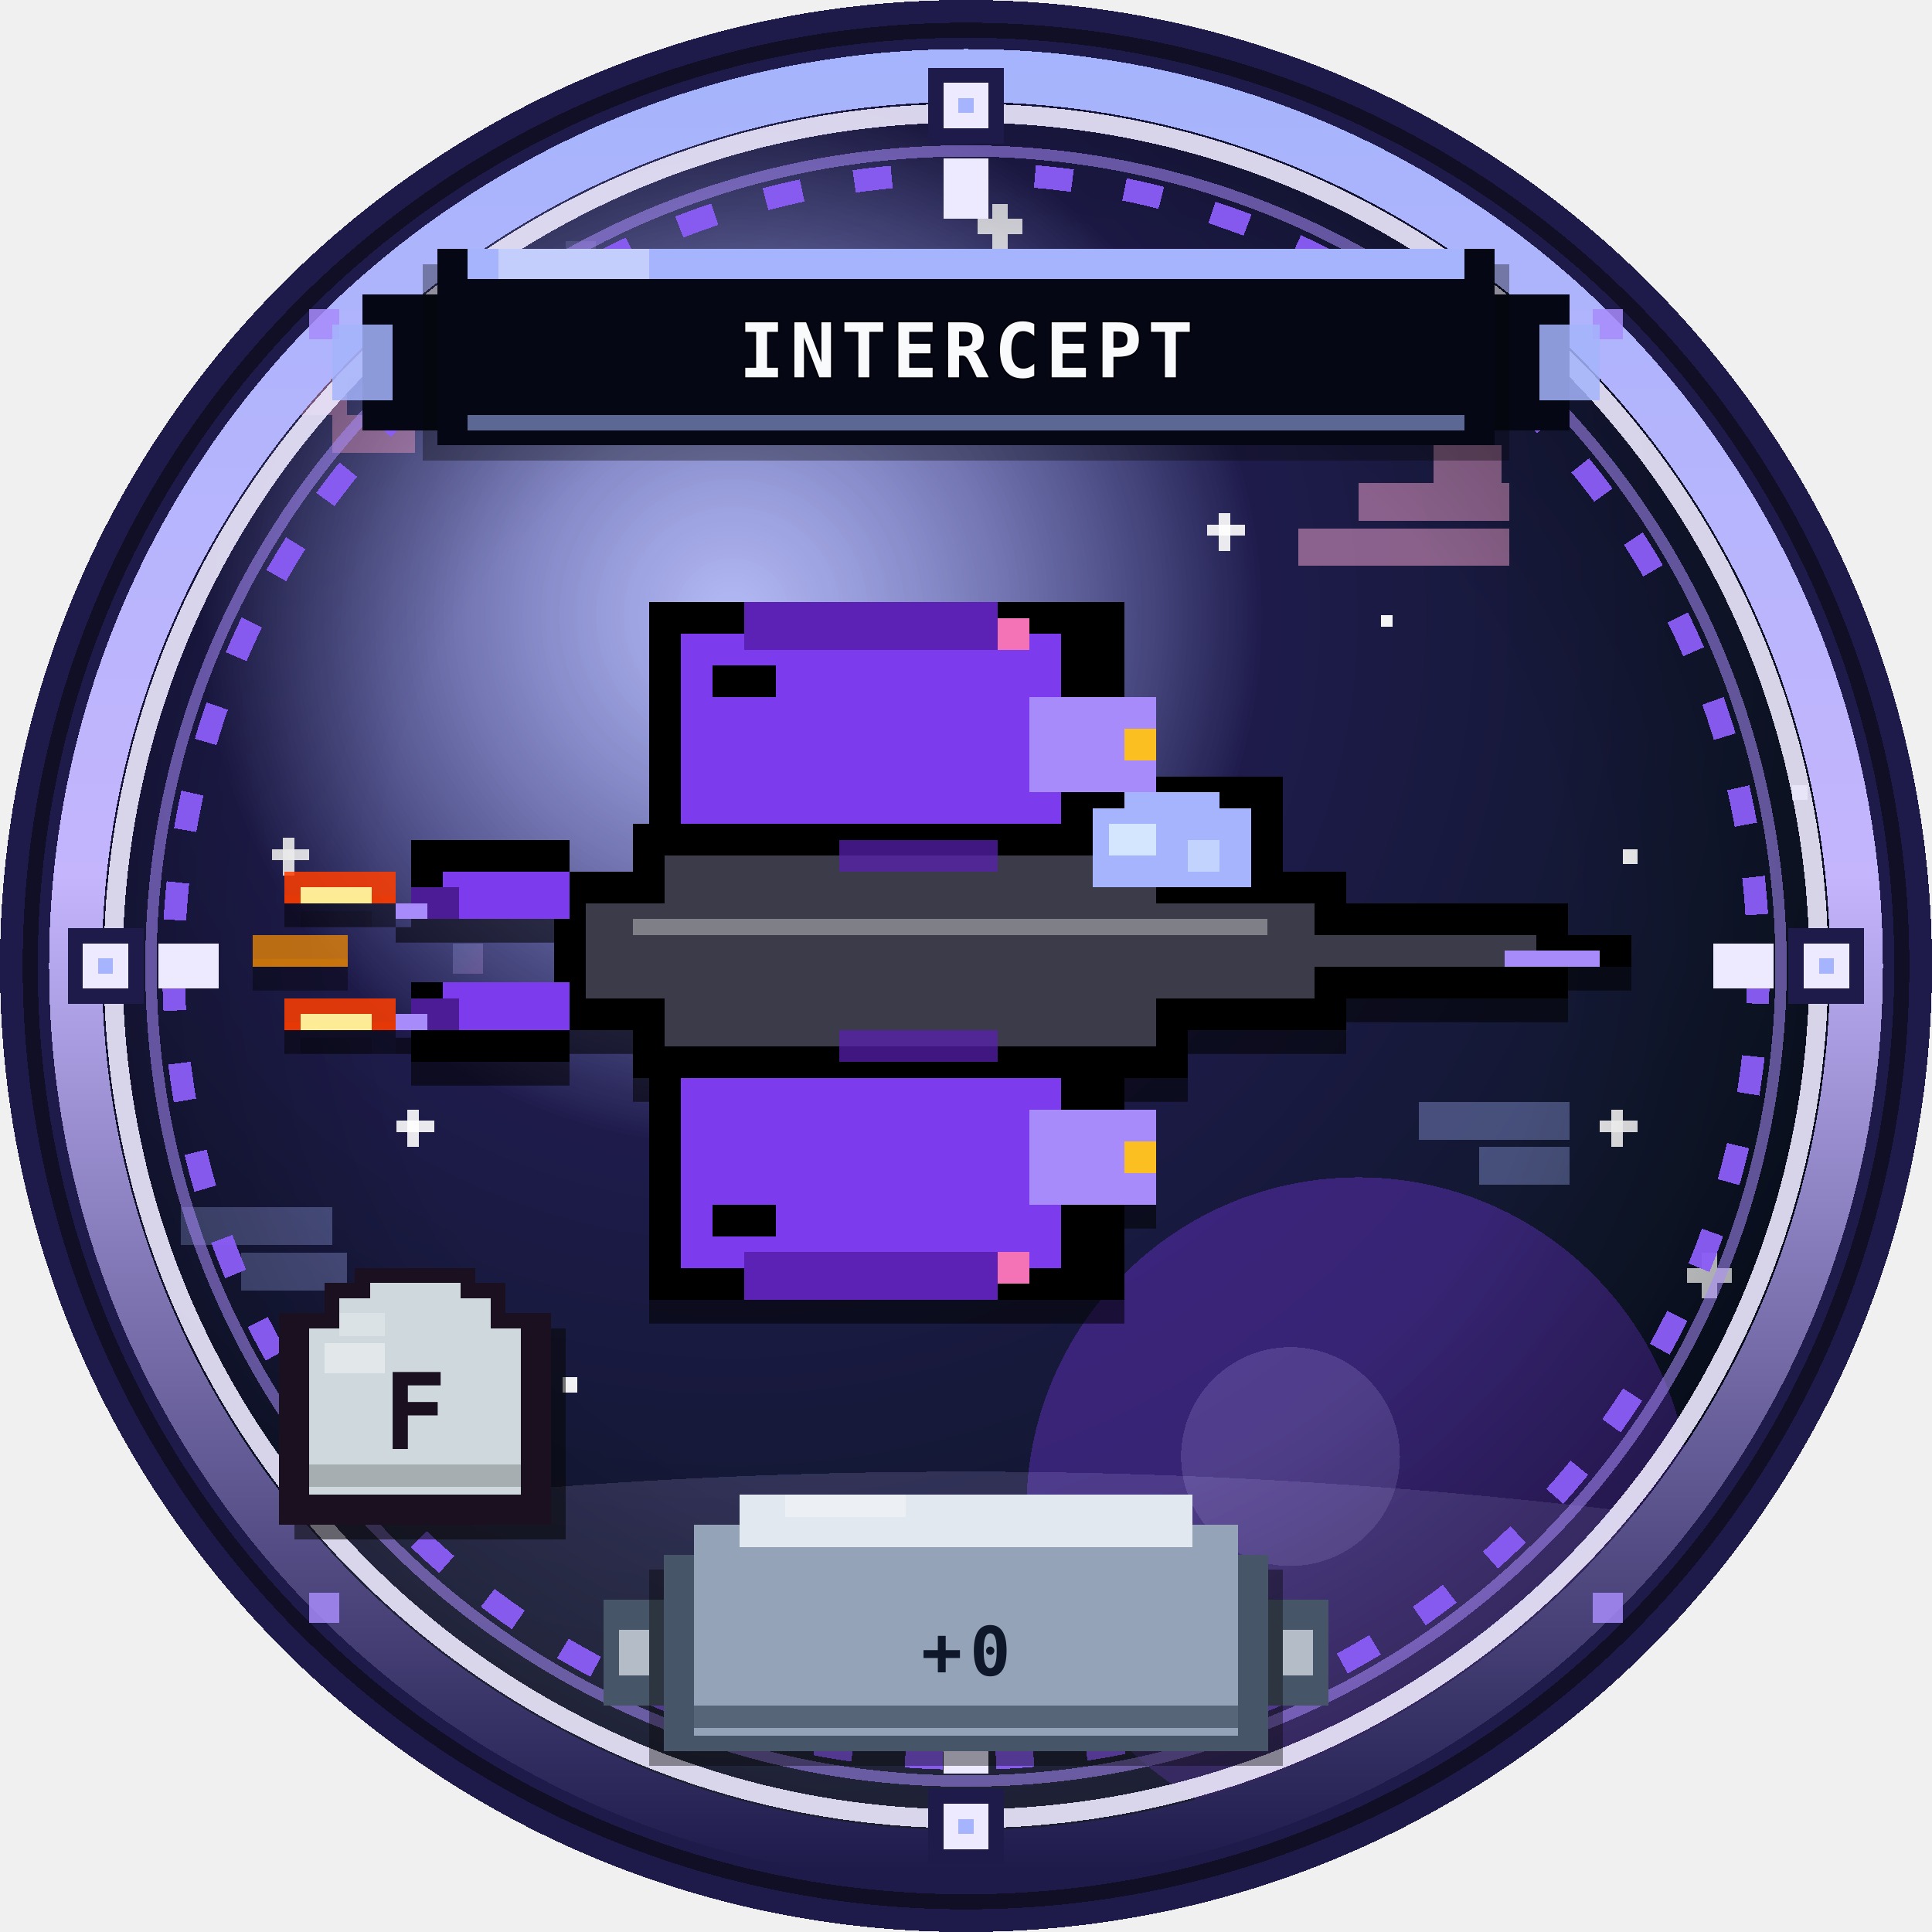
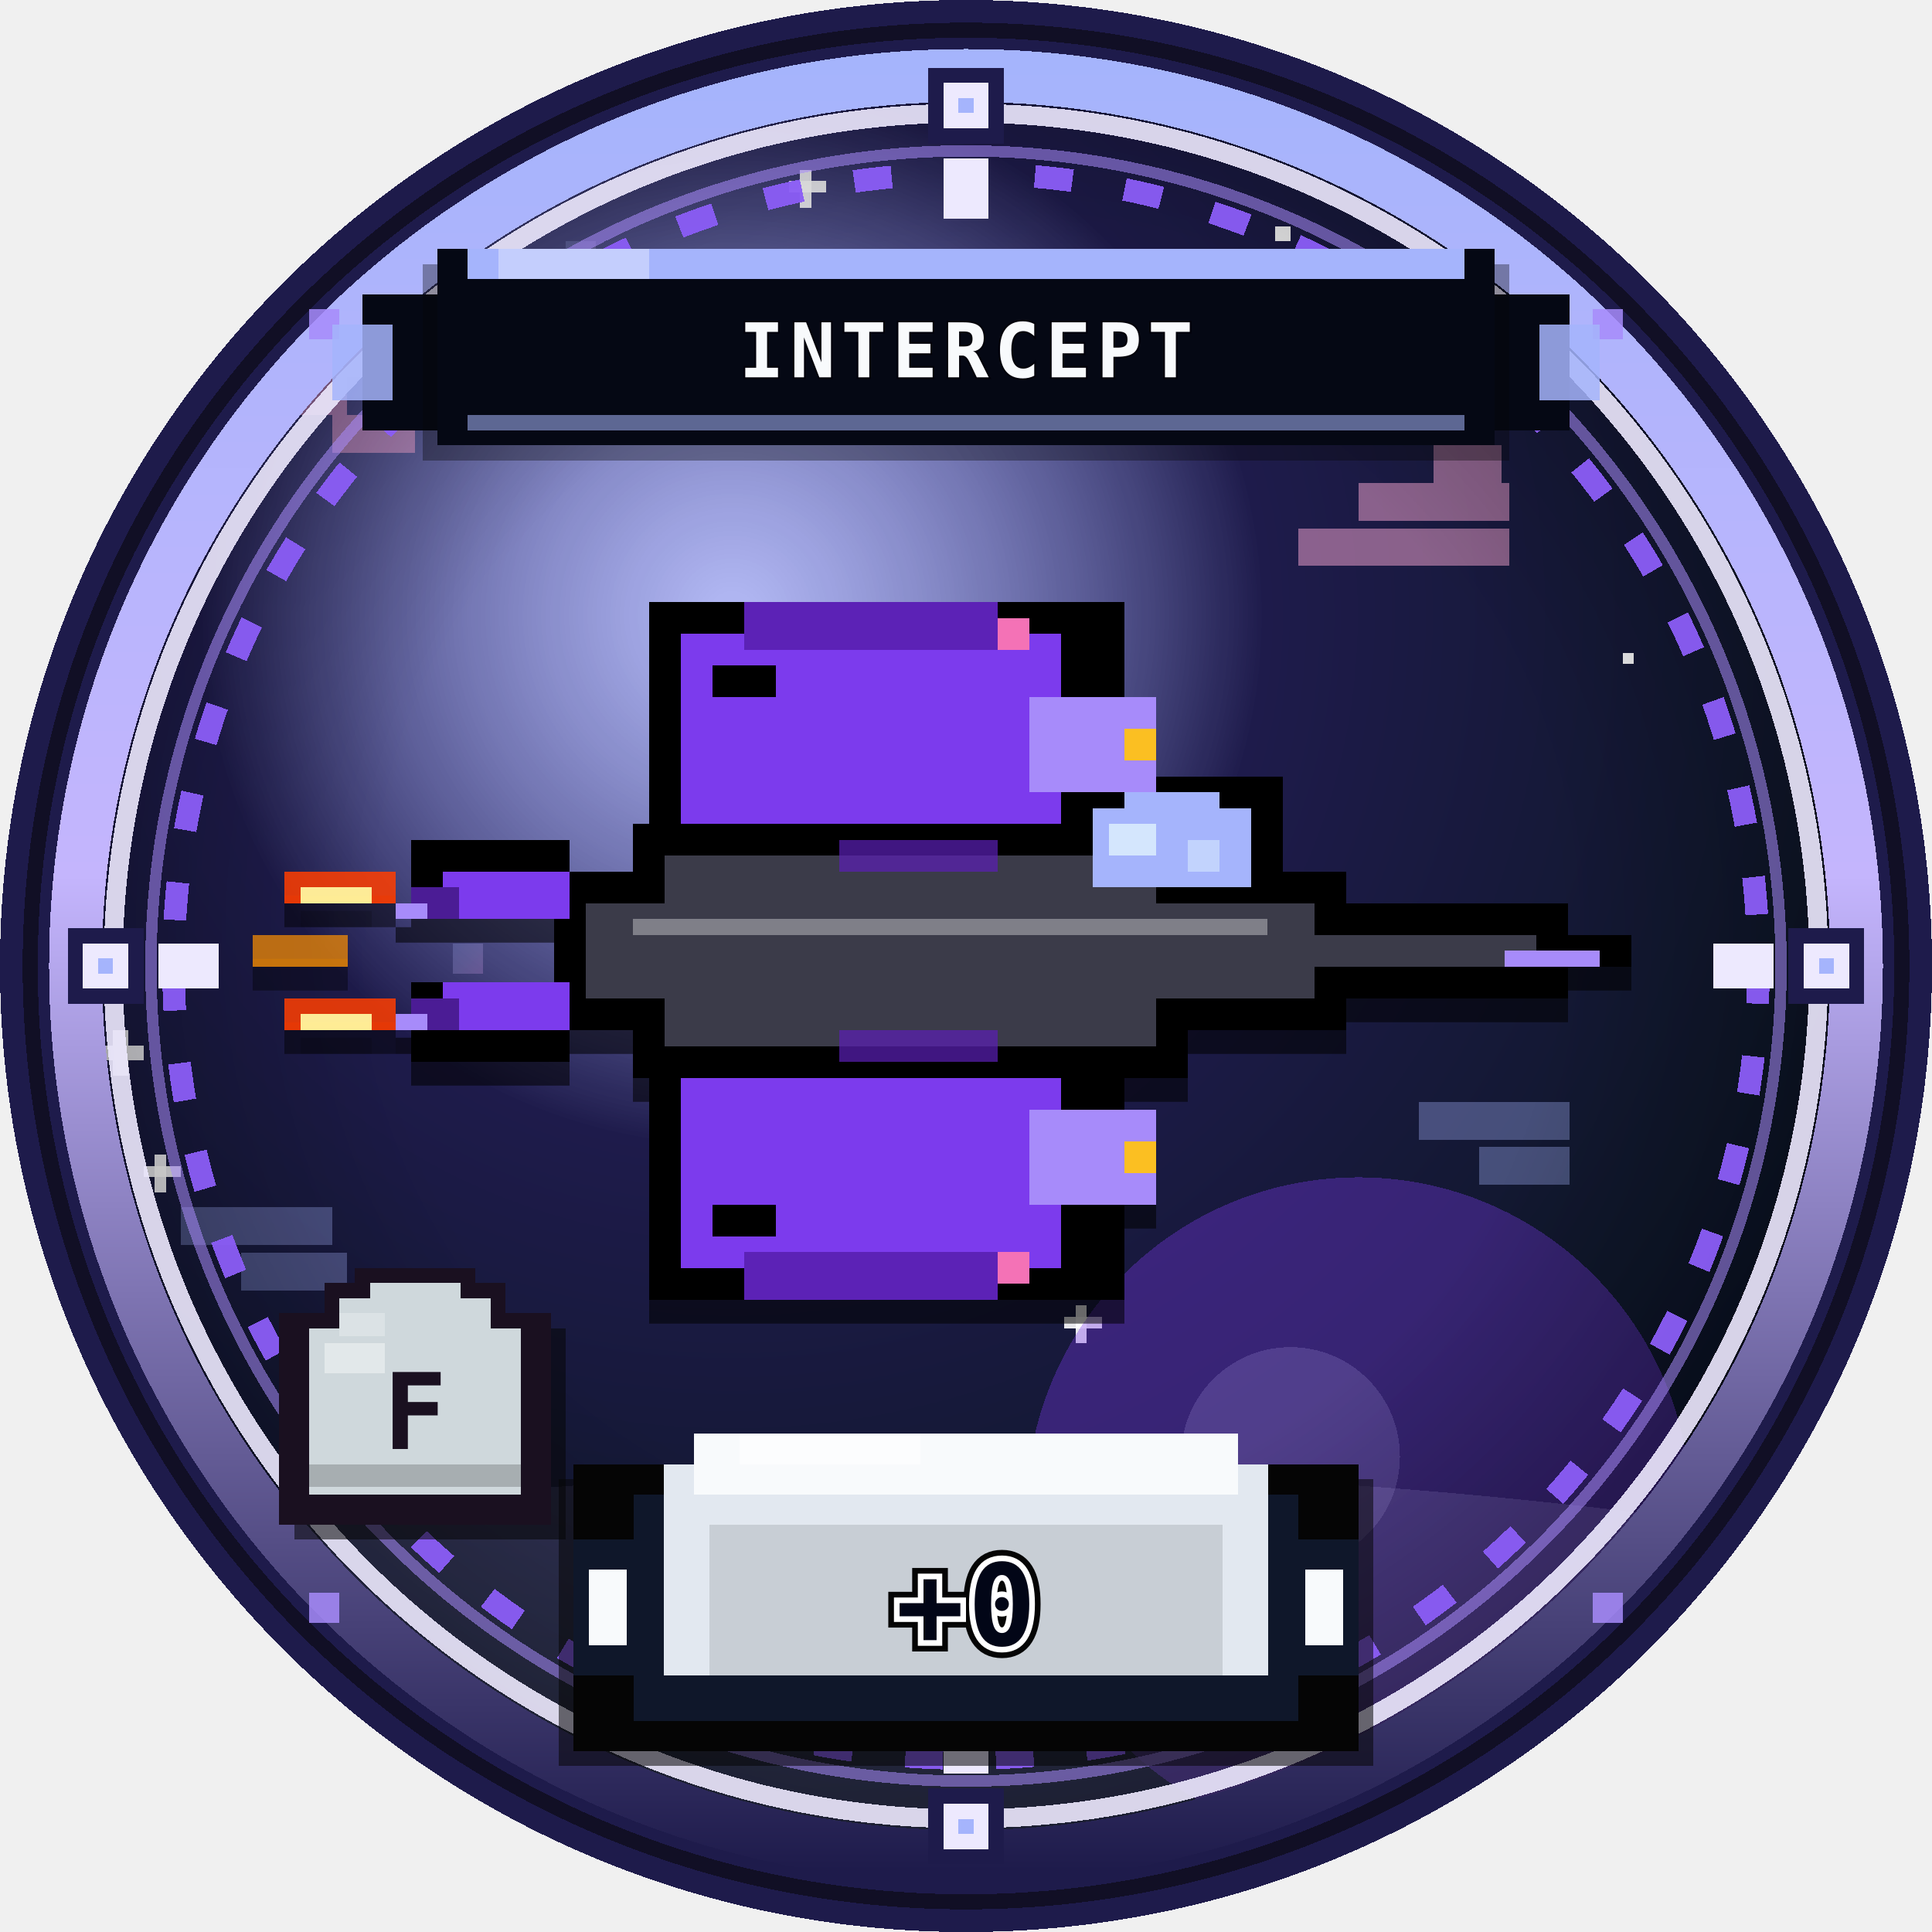
<svg xmlns="http://www.w3.org/2000/svg" viewBox="0 0 512 512" class="w-full h-full" shape-rendering="crispEdges">
  <defs>
-     <radialGradient id="bg_badge_4806" cx="38%" cy="32%" r="78%">
+     <radialGradient id="bg_badge_4405" cx="38%" cy="32%" r="78%">
      <stop offset="0%" stop-color="#818cf8" stop-opacity="0.55" />
      <stop offset="35%" stop-color="#1e1b4b" />
      <stop offset="72%" stop-color="#0f172a" />
      <stop offset="100%" stop-color="#020617" />
    </radialGradient>
-     <linearGradient id="hull_badge_4806" x1="0%" y1="0%" x2="100%" y2="0%">
+     <linearGradient id="hull_badge_4405" x1="0%" y1="0%" x2="100%" y2="0%">
      <stop offset="0%" stop-color="#2a2a35" />
      <stop offset="50%" stop-color="#3a3a45" />
      <stop offset="100%" stop-color="#1a1a25" />
    </linearGradient>
-     <linearGradient id="frame_badge_4806" x1="0%" y1="0%" x2="100%" y2="100%">
+     <linearGradient id="frame_badge_4405" x1="0%" y1="0%" x2="100%" y2="100%">
      <stop offset="0%" stop-color="#a5b4fc" />
      <stop offset="50%" stop-color="#c4b5fd" />
      <stop offset="100%" stop-color="#f0abfc" />
    </linearGradient>
-     <linearGradient id="rim_badge_4806" x1="0%" y1="0%" x2="0%" y2="100%">
+     <linearGradient id="rim_badge_4405" x1="0%" y1="0%" x2="0%" y2="100%">
      <stop offset="0%" stop-color="#a5b4fc" />
      <stop offset="45%" stop-color="#c4b5fd" />
      <stop offset="100%" stop-color="#1e1b4b" />
    </linearGradient>
-     <radialGradient id="vignette_badge_4806" cx="50%" cy="48%" r="55%">
+     <radialGradient id="vignette_badge_4405" cx="50%" cy="48%" r="55%">
      <stop offset="55%" stop-color="#000000" stop-opacity="0" />
      <stop offset="100%" stop-color="#000000" stop-opacity="0.42" />
    </radialGradient>
-     <filter id="shadow_badge_4806" x="-50%" y="-50%" width="200%" height="200%">
+     <filter id="shadow_badge_4405" x="-50%" y="-50%" width="200%" height="200%">
      <feDropShadow dx="0" dy="6" stdDeviation="0" flood-color="#000" flood-opacity="0.55" />
    </filter>
-     <filter id="glow_badge_4806">
+     <filter id="glow_badge_4405">
      <feGaussianBlur stdDeviation="1.2" result="blur" />
      <feComposite in="SourceGraphic" in2="blur" operator="over" />
    </filter>
-     <filter id="text_glow_badge_4806" x="-50%" y="-50%" width="200%" height="200%">
+     <filter id="text_glow_badge_4405" x="-50%" y="-50%" width="200%" height="200%">
      <feGaussianBlur stdDeviation="2" result="blur" />
      <feMerge>
        <feMergeNode in="blur" />
        <feMergeNode in="SourceGraphic" />
      </feMerge>
    </filter>
-     <clipPath id="clip_badge_4806">
+     <clipPath id="clip_badge_4405">
      <circle cx="256" cy="256" r="236" />
    </clipPath>
  </defs>
-   <g clip-path="url(#clip_badge_4806)">
-     <rect width="512" height="512" fill="url(#bg_badge_4806)" />
+   <g clip-path="url(#clip_badge_4405)">
+     <rect width="512" height="512" fill="url(#bg_badge_4405)" />
    <g fill="#ffffff" shape-rendering="crispEdges">
-       <rect x="451" y="332" width="4" height="4" fill-opacity="0.85" />
-       <rect x="447" y="336" width="12" height="4" fill-opacity="0.85" />
-       <rect x="451" y="340" width="4" height="4" fill-opacity="0.85" />
-       <rect x="105" y="297" width="10" height="3" fill-opacity="0.9" />
-       <rect x="108" y="294" width="3" height="10" fill-opacity="0.9" />
-       <rect x="333" y="425" width="3" height="3" fill-opacity="0.95" />
-       <rect x="475" y="208" width="4" height="4" fill-opacity="0.95" />
-       <rect x="424" y="297" width="10" height="3" fill-opacity="0.9" />
-       <rect x="427" y="294" width="3" height="10" fill-opacity="0.9" />
-       <rect x="208" y="338" width="3" height="3" fill-opacity="0.95" />
-       <rect x="320" y="139" width="10" height="3" fill-opacity="0.9" />
-       <rect x="323" y="136" width="3" height="10" fill-opacity="0.9" />
-       <rect x="263" y="54" width="4" height="4" fill-opacity="0.85" />
-       <rect x="259" y="58" width="12" height="4" fill-opacity="0.85" />
-       <rect x="263" y="62" width="4" height="4" fill-opacity="0.85" />
-       <rect x="455" y="257" width="4" height="4" fill-opacity="0.95" />
-       <rect x="72" y="225" width="10" height="3" fill-opacity="0.9" />
-       <rect x="75" y="222" width="3" height="10" fill-opacity="0.9" />
-       <rect x="314" y="218" width="3" height="3" fill-opacity="0.95" />
-       <rect x="430" y="225" width="4" height="4" fill-opacity="0.95" />
-       <rect x="366" y="163" width="3" height="3" fill-opacity="0.95" />
-       <rect x="201" y="105" width="3" height="3" fill-opacity="0.95" />
-       <rect x="220" y="396" width="4" height="4" fill-opacity="0.95" />
-       <rect x="214" y="163" width="3" height="3" fill-opacity="0.95" />
-       <rect x="484" y="407" width="10" height="3" fill-opacity="0.9" />
-       <rect x="487" y="404" width="3" height="10" fill-opacity="0.9" />
-       <rect x="149" y="365" width="4" height="4" fill-opacity="0.95" />
+       <rect x="282" y="349" width="10" height="3" fill-opacity="0.9" />
+       <rect x="285" y="346" width="3" height="10" fill-opacity="0.9" />
+       <rect x="248" y="325" width="4" height="4" fill-opacity="0.95" />
+       <rect x="131" y="352" width="4" height="4" fill-opacity="0.85" />
+       <rect x="127" y="356" width="12" height="4" fill-opacity="0.85" />
+       <rect x="131" y="360" width="4" height="4" fill-opacity="0.85" />
+       <rect x="430" y="173" width="3" height="3" fill-opacity="0.95" />
+       <rect x="354" y="68" width="3" height="3" fill-opacity="0.95" />
+       <rect x="338" y="60" width="4" height="4" fill-opacity="0.95" />
+       <rect x="30" y="273" width="4" height="4" fill-opacity="0.85" />
+       <rect x="26" y="277" width="12" height="4" fill-opacity="0.85" />
+       <rect x="30" y="281" width="4" height="4" fill-opacity="0.85" />
+       <rect x="224" y="93" width="10" height="3" fill-opacity="0.9" />
+       <rect x="227" y="90" width="3" height="10" fill-opacity="0.9" />
+       <rect x="209" y="48" width="10" height="3" fill-opacity="0.9" />
+       <rect x="212" y="45" width="3" height="10" fill-opacity="0.9" />
+       <rect x="187" y="417" width="4" height="4" fill-opacity="0.95" />
+       <rect x="237" y="242" width="3" height="3" fill-opacity="0.95" />
+       <rect x="272" y="328" width="4" height="4" fill-opacity="0.85" />
+       <rect x="268" y="332" width="12" height="4" fill-opacity="0.85" />
+       <rect x="272" y="336" width="4" height="4" fill-opacity="0.85" />
+       <rect x="38" y="309" width="10" height="3" fill-opacity="0.9" />
+       <rect x="41" y="306" width="3" height="10" fill-opacity="0.9" />
+       <rect x="226" y="272" width="4" height="4" fill-opacity="0.95" />
+       <rect x="33" y="425" width="4" height="4" fill-opacity="0.95" />
+       <rect x="217" y="107" width="3" height="3" fill-opacity="0.95" />
+       <rect x="297" y="382" width="3" height="3" fill-opacity="0.95" />
+       <rect x="316" y="244" width="3" height="3" fill-opacity="0.95" />
    </g>
    <g opacity="0.5" shape-rendering="crispEdges">
      <g fill="#f9a8d4">
        <rect x="56" y="100" width="36" height="10" />
        <rect x="72" y="90" width="44" height="10" />
        <rect x="88" y="110" width="22" height="10" />
        <rect x="360" y="128" width="40" height="10" />
        <rect x="344" y="140" width="56" height="10" />
        <rect x="380" y="118" width="18" height="10" />
      </g>
      <g fill="#a5b4fc" opacity="0.7">
        <rect x="48" y="320" width="40" height="10" />
        <rect x="64" y="332" width="28" height="10" />
        <rect x="376" y="292" width="40" height="10" />
        <rect x="392" y="304" width="24" height="10" />
      </g>
-       <g fill="url(#frame_badge_4806)" opacity="0.45">
+       <g fill="url(#frame_badge_4405)" opacity="0.45">
        <rect x="150" y="64" width="8" height="8" />
        <rect x="348" y="84" width="8" height="8" />
        <rect x="120" y="250" width="8" height="8" />
        <rect x="300" y="230" width="8" height="8" />
        <rect x="200" y="300" width="6" height="6" />
      </g>
    </g>
    <circle cx="360" cy="400" r="88" fill="#7c3aed" fill-opacity="0.35" />
    <circle cx="342" cy="386" r="29" fill="#c4b5fd" fill-opacity="0.18" />
    <path d="M-40 420 Q256 360 552 420 V520 H-40 Z" fill="#c4b5fd" fill-opacity="0.16" />
-     <rect width="512" height="512" fill="url(#vignette_badge_4806)" />
-   </g>
-   <g transform="translate(256, 252) scale(1.05)" filter="url(#shadow_badge_4806)">
+     <rect width="512" height="512" fill="url(#vignette_badge_4405)" />
+   </g>
+   <g transform="translate(256, 252) scale(1.05)" filter="url(#shadow_badge_4405)">
    <g transform="translate(16, 0)" shape-rendering="crispEdges">
      <rect x="-120" y="-20" width="200" height="40" fill="#050505" />
      <rect x="-100" y="-32" width="140" height="12" fill="#050505" />
      <rect x="-100" y="20" width="140" height="12" fill="#050505" />
      <rect x="80" y="-12" width="56" height="24" fill="#050505" />
      <rect x="128" y="-4" width="24" height="8" fill="#050505" />
      <rect x="-96" y="-88" width="120" height="60" fill="#050505" />
      <rect x="-96" y="28" width="120" height="60" fill="#050505" />
      <rect x="-156" y="-28" width="40" height="20" fill="#050505" />
      <rect x="-156" y="8" width="40" height="20" fill="#050505" />
      <rect x="8" y="-44" width="56" height="28" fill="#050505" />
      <rect x="-112" y="-12" width="184" height="24" fill="#3a3a48" />
      <rect x="-92" y="-24" width="124" height="12" fill="#3a3a48" />
      <rect x="-92" y="12" width="124" height="12" fill="#3a3a48" />
      <rect x="72" y="-4" width="56" height="8" fill="#3a3a48" />
      <rect x="120" y="0" width="24" height="4" fill="#a78bfa" />
      <rect x="-100" y="-8" width="160" height="4" fill="#ffffff" opacity="0.35" />
      <rect x="-88" y="-80" width="96" height="48" fill="#7c3aed" />
      <rect x="-72" y="-88" width="64" height="12" fill="#5b21b6" />
      <rect x="0" y="-64" width="32" height="24" fill="#a78bfa" />
      <rect x="-80" y="-72" width="16" height="8" fill="#050505" />
      <rect x="-88" y="32" width="96" height="48" fill="#7c3aed" />
      <rect x="-72" y="76" width="64" height="12" fill="#5b21b6" />
      <rect x="0" y="40" width="32" height="24" fill="#a78bfa" />
      <rect x="-80" y="64" width="16" height="8" fill="#050505" />
      <rect x="-48" y="-28" width="40" height="8" fill="#5b21b6" opacity="0.7" />
      <rect x="-48" y="20" width="40" height="8" fill="#5b21b6" opacity="0.7" />
      <rect x="-148" y="-20" width="32" height="12" fill="#7c3aed" />
      <rect x="-148" y="8" width="32" height="12" fill="#7c3aed" />
      <rect x="-156" y="-16" width="12" height="8" fill="#4c1d95" />
      <rect x="-156" y="12" width="12" height="8" fill="#4c1d95" />
      <rect x="-160" y="-12" width="8" height="4" fill="#a78bfa" />
      <rect x="-160" y="16" width="8" height="4" fill="#a78bfa" />
      <rect x="16" y="-36" width="40" height="20" fill="#a5b4fc" />
      <rect x="24" y="-40" width="24" height="8" fill="#a5b4fc" />
      <rect x="20" y="-32" width="12" height="8" fill="#e0f2fe" opacity="0.8" />
      <rect x="40" y="-28" width="8" height="8" fill="#e0f2fe" opacity="0.5" />
      <rect x="-8" y="-84" width="8" height="8" fill="#f472b6" />
      <rect x="-8" y="76" width="8" height="8" fill="#f472b6" />
      <rect x="24" y="-56" width="8" height="8" fill="#fbbf24" />
      <rect x="24" y="48" width="8" height="8" fill="#fbbf24" />
      <rect x="-188" y="-20" width="28" height="8" fill="#ff3d00" opacity="0.85" />
      <rect x="-184" y="-16" width="18" height="4" fill="#fff59d" opacity="0.95" />
      <rect x="-188" y="12" width="28" height="8" fill="#ff3d00" opacity="0.85" />
      <rect x="-184" y="16" width="18" height="4" fill="#fff59d" opacity="0.95" />
      <rect x="-196" y="-4" width="24" height="8" fill="#ff9100" opacity="0.7" />
    </g>
  </g>
-   <g shape-rendering="crispEdges" id="frame_badge_4806_chrome">
+   <g shape-rendering="crispEdges" id="frame_badge_4405_chrome">
    <circle cx="256" cy="256" r="248" fill="none" stroke="#1e1b4b" stroke-width="16" />
    <circle cx="256" cy="256" r="248" fill="none" stroke="#050505" stroke-width="4" opacity="0.55" />
-     <circle cx="256" cy="256" r="236" fill="none" stroke="url(#rim_badge_4806)" stroke-width="14" />
+     <circle cx="256" cy="256" r="236" fill="none" stroke="url(#rim_badge_4405)" stroke-width="14" />
    <circle cx="256" cy="256" r="226" fill="none" stroke="#ede9fe" stroke-width="5" opacity="0.9" />
    <circle cx="256" cy="256" r="216" fill="none" stroke="#a78bfa" stroke-width="3" opacity="0.55" />
    <circle cx="256" cy="256" r="210" fill="none" stroke="#8b5cf6" stroke-width="6" stroke-dasharray="10 14" opacity="0.95" />
    <rect x="250" y="42" width="12" height="16" fill="#ede9fe" />
    <rect x="250" y="454" width="12" height="16" fill="#ede9fe" />
    <rect x="42" y="250" width="16" height="12" fill="#ede9fe" />
    <rect x="454" y="250" width="16" height="12" fill="#ede9fe" />
    <rect x="246" y="18" width="20" height="20" fill="#1e1b4b" />
    <rect x="250" y="22" width="12" height="12" fill="#ede9fe" />
    <rect x="254" y="26" width="4" height="4" fill="#a5b4fc" />
    <rect x="474" y="246" width="20" height="20" fill="#1e1b4b" />
    <rect x="478" y="250" width="12" height="12" fill="#ede9fe" />
    <rect x="482" y="254" width="4" height="4" fill="#a5b4fc" />
    <rect x="246" y="474" width="20" height="20" fill="#1e1b4b" />
    <rect x="250" y="478" width="12" height="12" fill="#ede9fe" />
    <rect x="254" y="482" width="4" height="4" fill="#a5b4fc" />
    <rect x="18" y="246" width="20" height="20" fill="#1e1b4b" />
    <rect x="22" y="250" width="12" height="12" fill="#ede9fe" />
    <rect x="26" y="254" width="4" height="4" fill="#a5b4fc" />
    <rect x="82" y="82" width="8" height="8" fill="#a78bfa" opacity="0.85" />
    <rect x="422" y="82" width="8" height="8" fill="#a78bfa" opacity="0.85" />
    <rect x="82" y="422" width="8" height="8" fill="#a78bfa" opacity="0.85" />
    <rect x="422" y="422" width="8" height="8" fill="#a78bfa" opacity="0.85" />
  </g>
-   <g shape-rendering="crispEdges" id="name_badge_4806">
+   <g shape-rendering="crispEdges" id="name_badge_4405">
    <rect x="96" y="78" width="20" height="36" fill="#050814" />
    <rect x="396" y="78" width="20" height="36" fill="#050814" />
    <rect x="88" y="86" width="16" height="20" fill="#a5b4fc" opacity="0.85" />
    <rect x="408" y="86" width="16" height="20" fill="#a5b4fc" opacity="0.85" />
    <rect x="112" y="70" width="288" height="52" fill="#050505" opacity="0.35" />
    <rect x="116" y="66" width="280" height="52" fill="#050814" />
    <rect x="124" y="74" width="264" height="36" fill="#050814" />
    <rect x="124" y="66" width="264" height="8" fill="#a5b4fc" />
    <rect x="132" y="66" width="40" height="8" fill="#ffffff" opacity="0.35" />
    <rect x="124" y="110" width="264" height="4" fill="#a5b4fc" opacity="0.55" />
    <text x="256" y="100" font-family="Galmuri11, monospace" font-size="20" font-weight="bold" fill="#f8fafc" stroke="#02010a" stroke-width="0.9" paint-order="stroke" text-anchor="middle" letter-spacing="1.5">INTERCEPT</text>
  </g>
-   <g shape-rendering="crispEdges" id="grade_badge_4806">
+   <g shape-rendering="crispEdges" id="grade_badge_4405">
    <rect x="78" y="352" width="72" height="56" fill="#050505" opacity="0.55" />
    <rect x="74" y="348" width="72" height="56" fill="#1a1020" />
    <rect x="86" y="340" width="48" height="12" fill="#1a1020" />
    <rect x="94" y="336" width="32" height="8" fill="#1a1020" />
    <rect x="82" y="352" width="56" height="44" fill="#cfd8dc" />
    <rect x="90" y="344" width="40" height="12" fill="#cfd8dc" />
    <rect x="98" y="340" width="24" height="8" fill="#cfd8dc" />
    <rect x="86" y="356" width="16" height="8" fill="#ffffff" opacity="0.4" />
    <rect x="90" y="348" width="12" height="6" fill="#ffffff" opacity="0.25" />
    <rect x="82" y="388" width="56" height="6" fill="#050505" opacity="0.2" />
    <text x="110" y="384" font-family="Galmuri11, monospace" font-size="28" font-weight="bold" fill="#1a1020" text-anchor="middle">F</text>
  </g>
-   <g shape-rendering="crispEdges" id="enhance_badge_4806">
-     <rect x="160" y="424" width="16" height="28" fill="#475569" />
-     <rect x="336" y="424" width="16" height="28" fill="#475569" />
-     <rect x="164" y="432" width="8" height="12" fill="#e2e8f0" opacity="0.7" />
-     <rect x="340" y="432" width="8" height="12" fill="#e2e8f0" opacity="0.7" />
-     <rect x="172" y="416" width="168" height="52" fill="#050505" opacity="0.4" />
-     <rect x="176" y="412" width="160" height="52" fill="#475569" />
-     <rect x="184" y="404" width="144" height="56" fill="#94a3b8" />
-     <rect x="196" y="396" width="120" height="14" fill="#e2e8f0" />
-     <rect x="208" y="396" width="32" height="6" fill="#ffffff" opacity="0.35" />
-     <rect x="184" y="452" width="144" height="6" fill="#475569" opacity="0.8" />
-     <text x="256" y="444" font-family="Galmuri11, monospace" font-size="18" font-weight="bold" fill="#0f172a" text-anchor="middle" letter-spacing="2">+0</text>
+   <g shape-rendering="crispEdges" id="enhance_badge_4405">
+     <rect x="148" y="392" width="216" height="76" fill="#050505" opacity="0.55" />
+     <rect x="152" y="388" width="208" height="76" fill="#050505" />
+     <rect x="152" y="408" width="18" height="36" fill="#0f172a" />
+     <rect x="342" y="408" width="18" height="36" fill="#0f172a" />
+     <rect x="156" y="416" width="10" height="20" fill="#f8fafc" />
+     <rect x="346" y="416" width="10" height="20" fill="#f8fafc" />
+     <rect x="168" y="396" width="176" height="60" fill="#0f172a" />
+     <rect x="176" y="388" width="160" height="64" fill="#e2e8f0" />
+     <rect x="184" y="380" width="144" height="16" fill="#f8fafc" />
+     <rect x="196" y="380" width="48" height="8" fill="#ffffff" opacity="0.55" />
+     <rect x="188" y="404" width="136" height="40" fill="#050505" opacity="0.12" />
+     <rect x="176" y="444" width="160" height="8" fill="#0f172a" />
+     <text x="256" y="436" font-family="Galmuri11, monospace" font-size="30" font-weight="bold" fill="none" stroke="#050505" stroke-width="6" paint-order="stroke" text-anchor="middle" letter-spacing="1">+0</text>
+     <text x="256" y="436" font-family="Galmuri11, monospace" font-size="30" font-weight="bold" fill="#020617" stroke="#ffffff" stroke-width="3" paint-order="stroke" text-anchor="middle" letter-spacing="1">+0</text>
  </g>
</svg>
